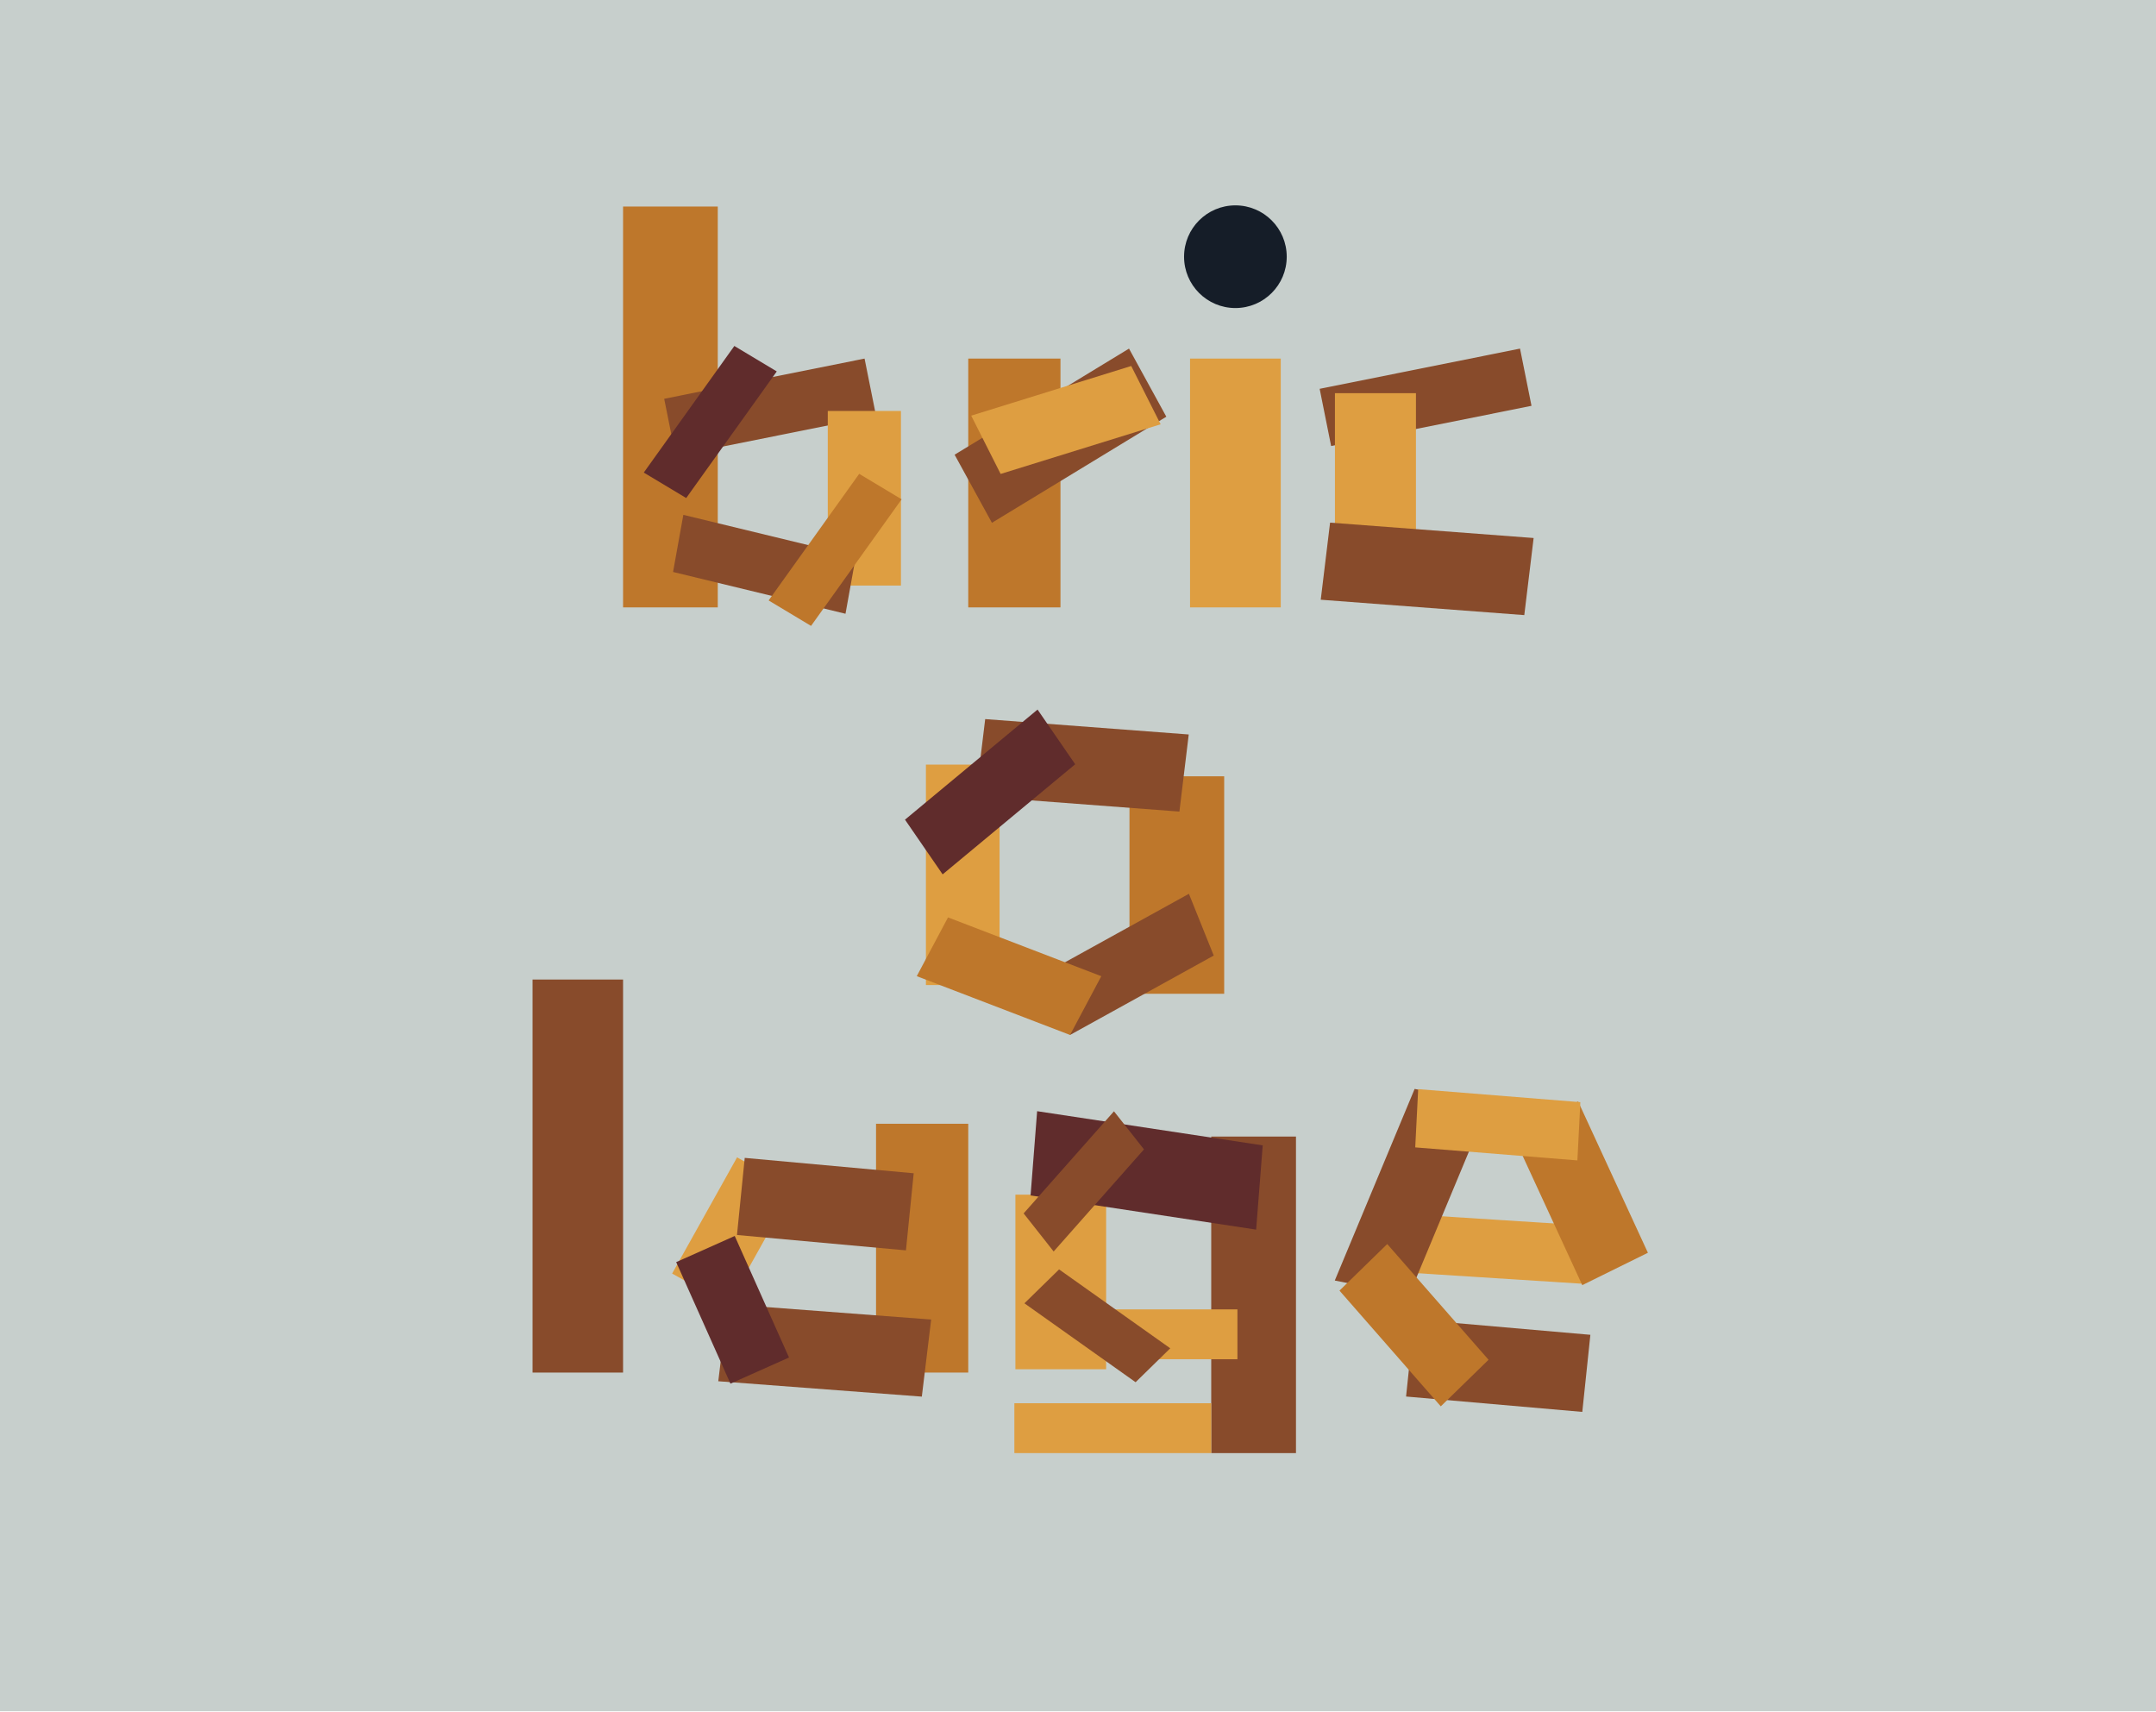
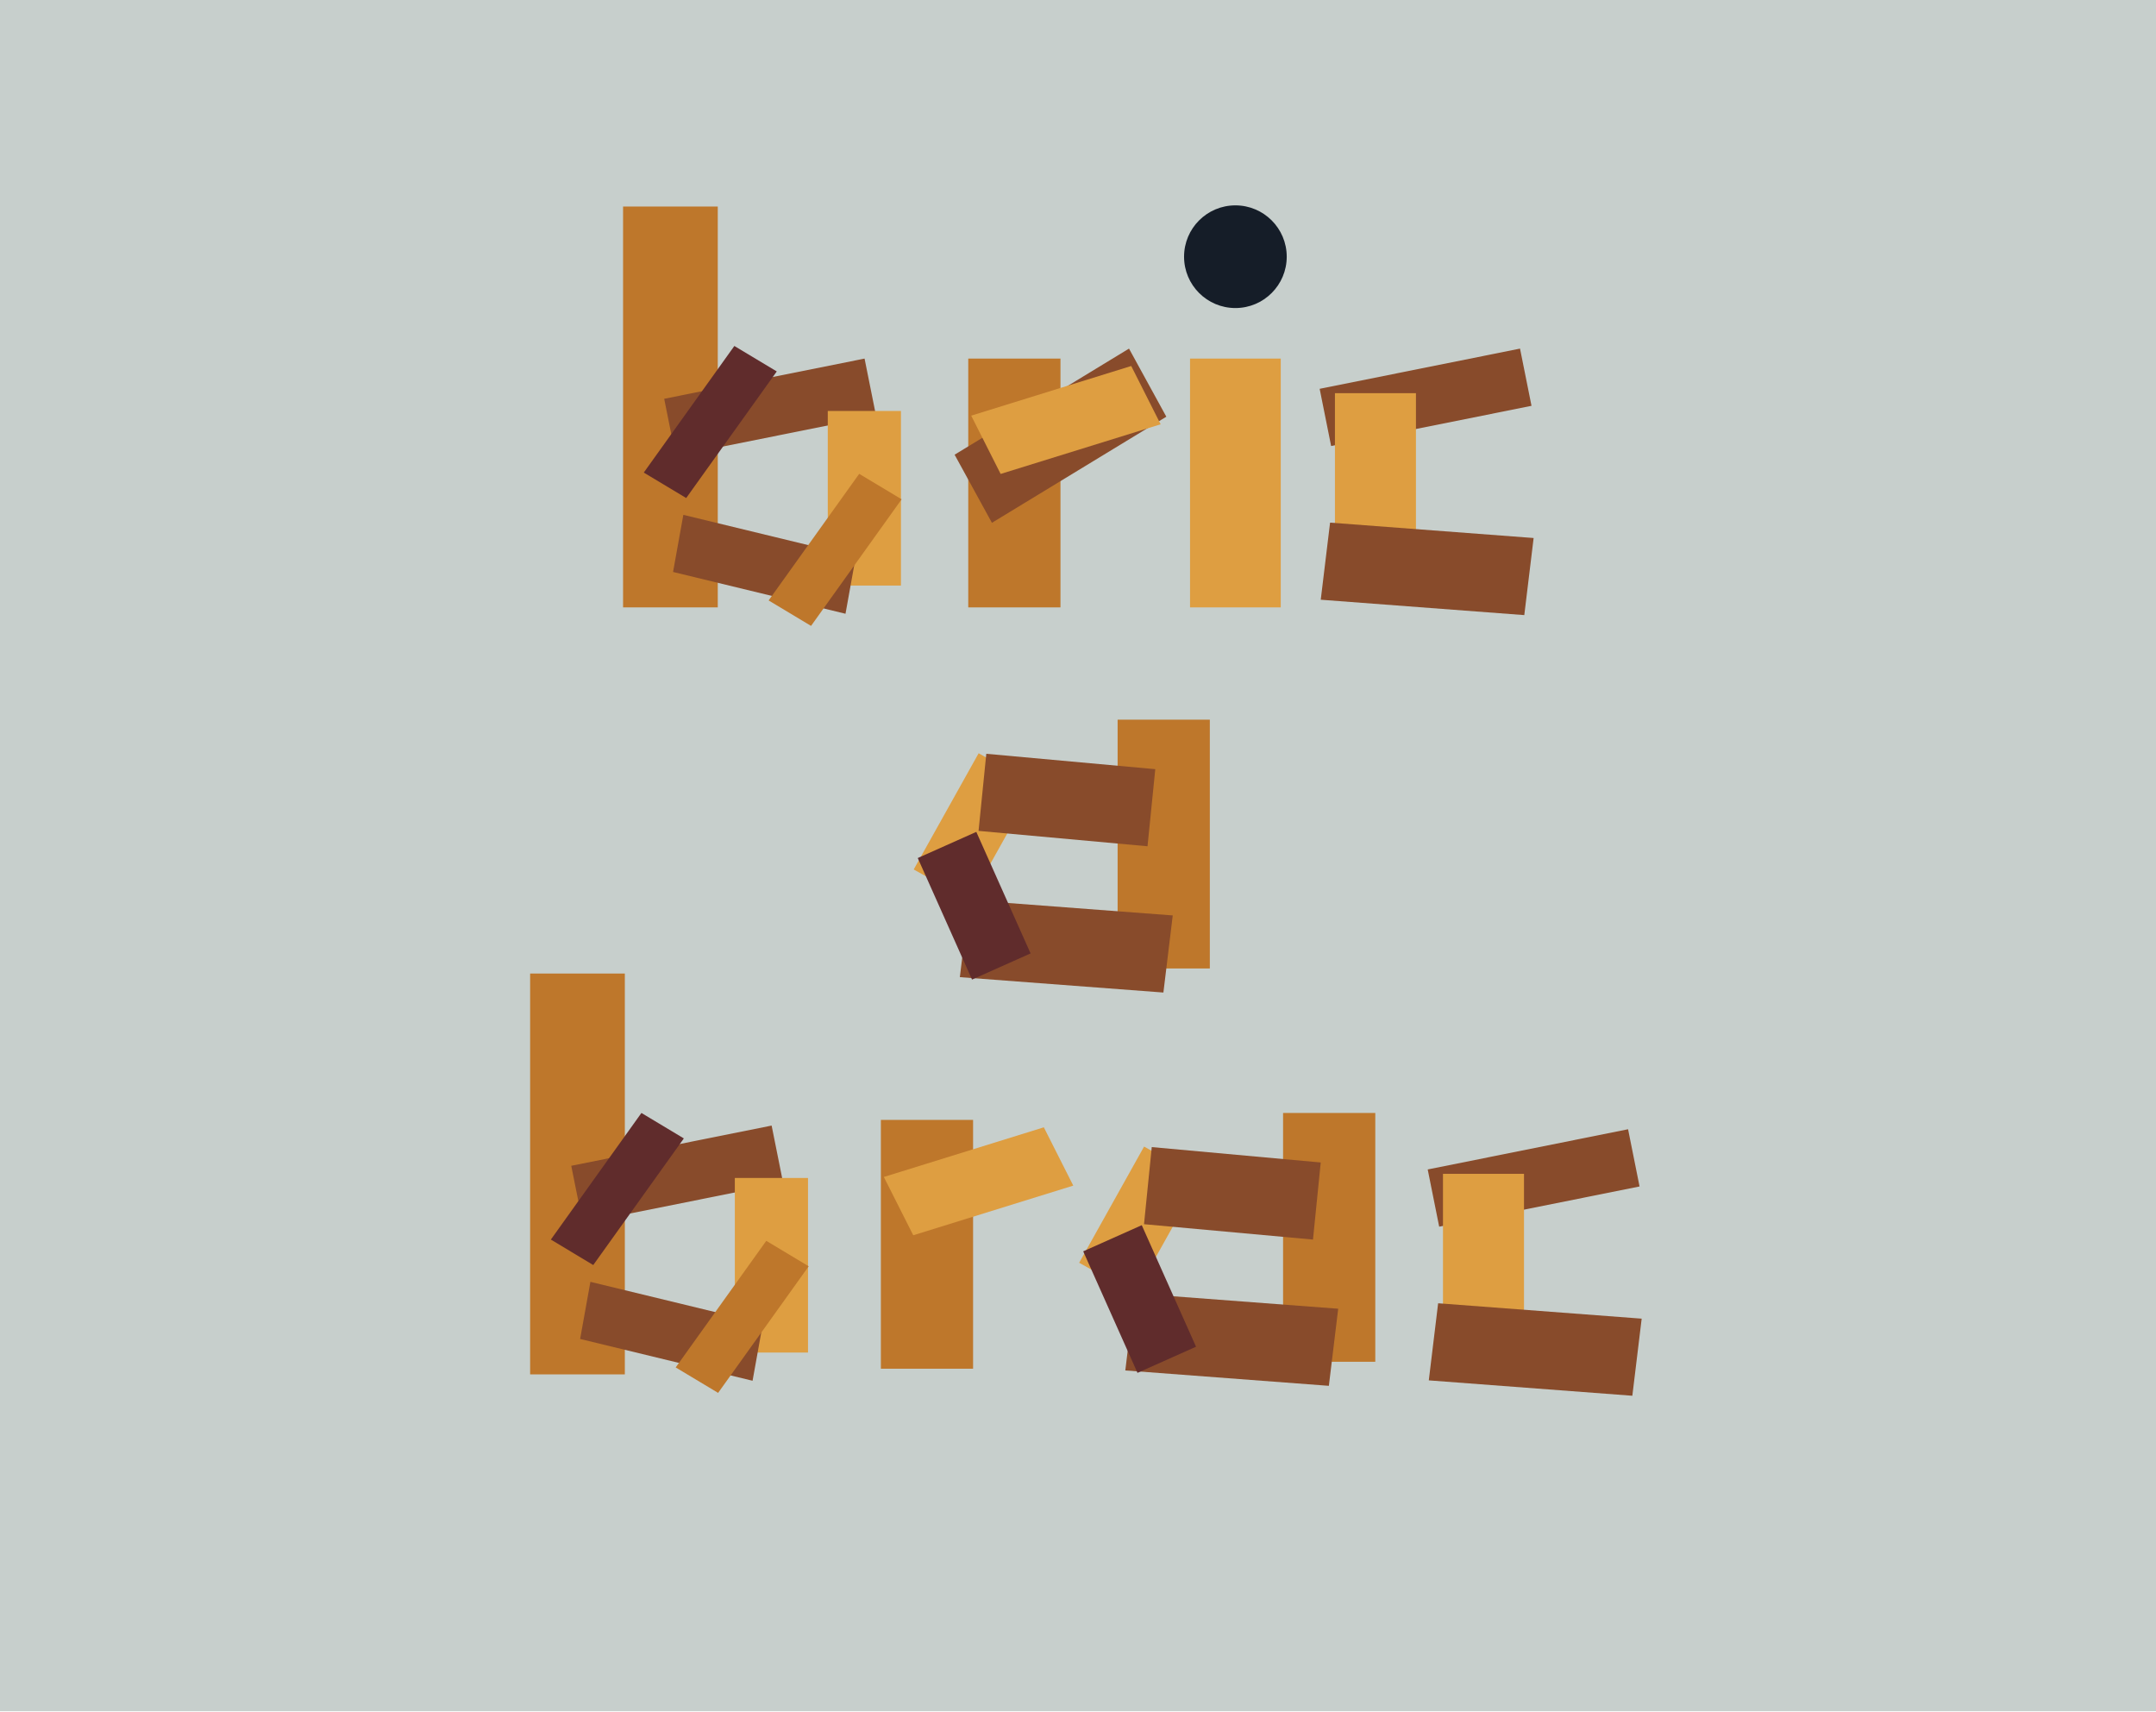
<svg xmlns="http://www.w3.org/2000/svg" width="630mm" height="500mm" viewBox="0 0 630 500" version="1.1" id="svg3146" xml:space="preserve">
  <defs id="defs3143" />
  <rect style="display:inline;opacity:1;fill:#c7cfcc;fill-opacity:1;stroke-width:1.009;stroke-linecap:round;stroke-linejoin:round;stop-color:#000000" id="rect8002" width="630" height="500" x="3.3306691e-15" y="-4.8849813e-14" />
  <g id="layer2" style="display:inline;opacity:1">
    <rect style="opacity:1;fill:#be772b;fill-opacity:1;stroke-width:0.951;stroke-linecap:round;stroke-linejoin:round;stop-color:#000000" id="rect5668" width="27.674" height="117.122" x="182.064" y="60.347" />
    <rect style="opacity:1;fill:#be772b;fill-opacity:1;stroke-width:0.739;stroke-linecap:round;stroke-linejoin:round;stop-color:#000000" id="rect5675" width="26.945" height="72.698" x="282.932" y="104.77" />
-     <rect style="opacity:1;fill:#be772b;fill-opacity:1;stroke-width:0.739;stroke-linecap:round;stroke-linejoin:round;stop-color:#000000" id="rect5677" width="26.945" height="72.698" x="255.986" y="328.345" />
+     <rect style="opacity:1;fill:#be772b;fill-opacity:1;stroke-width:0.739;stroke-linecap:round;stroke-linejoin:round;stop-color:#000000" id="rect5677" width="26.945" height="72.698" x="374.924" y="325.191" />
    <rect style="opacity:1;fill:#884b2b;fill-opacity:1;stroke-width:0.615;stroke-linecap:round;stroke-linejoin:round;stop-color:#000000" id="rect5679" width="22.692" height="59.648" x="258.732" y="-240.607" transform="matrix(0.480573,0.8769548,-0.8543599,0.5196818,0,0)" />
-     <rect style="opacity:1;fill:#884b2b;fill-opacity:1;stroke-width:1;stroke-linecap:round;stroke-linejoin:round;stop-color:#000000" id="rect6461" width="24.761" height="92.489" x="353.933" y="332.085" />
-     <rect style="opacity:1;fill:#884b2b;fill-opacity:1;stroke-width:1;stroke-linecap:round;stroke-linejoin:round;stop-color:#000000" id="rect6463" width="26.449" height="114.839" x="155.616" y="286.205" />
    <rect style="opacity:1;fill:#884b2b;fill-opacity:1;stroke-width:1;stroke-linecap:round;stroke-linejoin:round;stop-color:#000000" id="rect6465" width="59.717" height="17.05" x="167.364" y="152.427" transform="rotate(-11.34666)" />
    <rect style="opacity:1;fill:#884b2b;fill-opacity:1;stroke-width:1;stroke-linecap:round;stroke-linejoin:round;stop-color:#000000" id="rect6467" width="59.717" height="17.05" x="355.725" y="187.253" transform="rotate(-11.34666)" />
-     <rect style="opacity:1;fill:#de9e41;fill-opacity:1;stroke-width:1;stroke-linecap:round;stroke-linejoin:round;stop-color:#000000" id="rect6469" width="59.717" height="17.05" x="425.814" y="327.817" transform="rotate(3.65334)" />
-     <rect style="opacity:1;fill:#de9e41;fill-opacity:1;stroke-width:1;stroke-linecap:round;stroke-linejoin:round;stop-color:#000000" id="rect6523" width="57.528" height="14.565" x="296.404" y="410.008" />
    <rect style="opacity:1;fill:#de9e41;fill-opacity:1;stroke-width:1.356;stroke-linecap:round;stroke-linejoin:round;stop-color:#000000" id="rect6525" width="26.509" height="72.698" x="347.738" y="104.77" />
    <rect style="opacity:1;fill:#de9e41;fill-opacity:1;stroke-width:1.131;stroke-linecap:round;stroke-linejoin:round;stop-color:#000000" id="rect6527" width="23.673" height="56.677" x="390.078" y="114.882" />
-     <rect style="opacity:1;fill:#de9e41;fill-opacity:1;stroke-width:1.15;stroke-linecap:round;stroke-linejoin:round;stop-color:#000000" id="rect6529" width="21.53" height="64.407" x="270.559" y="223.409" />
-     <rect style="opacity:1;fill:#be772b;fill-opacity:1;stroke-width:0.701;stroke-linecap:round;stroke-linejoin:round;stop-color:#000000" id="rect6531" width="27.674" height="63.544" x="330.043" y="226.823" />
-     <rect style="opacity:1;fill:#884b2b;fill-opacity:1;stroke-width:0.615;stroke-linecap:round;stroke-linejoin:round;stop-color:#000000" id="rect6533" width="22.692" height="59.648" x="188.017" y="-371.03" transform="matrix(-0.1202849,0.9927394,-0.9971583,-0.07533499,0,0)" />
-     <rect style="opacity:1;fill:#884b2b;fill-opacity:1;stroke-width:0.51;stroke-linecap:round;stroke-linejoin:round;stop-color:#000000" id="rect6535" width="19.447" height="47.972" x="399.598" y="-226.666" transform="matrix(0.3729117,0.9278668,-0.87528,0.4836165,0,0)" />
    <rect style="opacity:1;fill:#de9e41;fill-opacity:1;stroke-width:1.02;stroke-linecap:round;stroke-linejoin:round;stop-color:#000000" id="rect6553" width="21.381" height="51.012" x="241.882" y="120.079" />
-     <rect style="opacity:1;fill:#de9e41;fill-opacity:1;stroke-width:0.834;stroke-linecap:round;stroke-linejoin:round;stop-color:#000000" id="rect6555" width="18.739" height="38.891" x="352.965" y="190.148" transform="rotate(29.19511)" />
-     <rect style="opacity:1;fill:#de9e41;fill-opacity:1;stroke-width:1.136;stroke-linecap:round;stroke-linejoin:round;stop-color:#000000" id="rect6557" width="26.509" height="51.012" x="296.711" y="349.063" />
-     <rect style="opacity:1;fill:#884b2b;fill-opacity:1;stroke-width:0.572;stroke-linecap:round;stroke-linejoin:round;stop-color:#000000" id="rect6559" width="22.651" height="51.69" x="348.186" y="-502.951" transform="matrix(-0.1043266,0.9945431,-0.9962141,-0.08693401,0,0)" />
-     <rect style="opacity:1;fill:#be772b;fill-opacity:1;stroke-width:0.539;stroke-linecap:round;stroke-linejoin:round;stop-color:#000000" id="rect6563" width="21.387" height="48.689" x="262.699" y="492.775" transform="matrix(0.8968513,-0.4423321,0.4187698,0.9080924,0,0)" />
-     <rect style="opacity:1;fill:#884b2b;fill-opacity:1;stroke-width:0.765;stroke-linecap:round;stroke-linejoin:round;stop-color:#000000" id="rect6565" width="22.123" height="60.651" x="514.047" y="236.082" transform="matrix(0.9807991,0.1950206,-0.3846655,0.923056,0,0)" />
+     <rect style="opacity:1;fill:#de9e41;fill-opacity:1;stroke-width:0.834;stroke-linecap:round;stroke-linejoin:round;stop-color:#000000" id="rect6555" width="18.739" height="38.891" x="455.256" y="129.379" transform="rotate(29.19511)" />
    <rect style="opacity:1;fill:#884b2b;fill-opacity:1;stroke-width:0.929;stroke-linecap:round;stroke-linejoin:round;stop-color:#000000" id="rect6614" width="51.848" height="16.959" x="223.568" y="99.359" transform="matrix(0.9718824,0.2354665,-0.1771826,0.984178,0,0)" />
    <rect style="opacity:1;fill:#884b2b;fill-opacity:1;stroke-width:0.615;stroke-linecap:round;stroke-linejoin:round;stop-color:#000000" id="rect6648" width="22.692" height="59.648" x="123.116" y="-464.267" transform="matrix(-0.1202849,0.9927394,-0.9971583,-0.07533499,0,0)" />
-     <rect style="opacity:1;fill:#602c2c;fill-opacity:1;stroke-width:0.848;stroke-linecap:round;stroke-linejoin:round;stop-color:#000000" id="rect6650" width="24.69" height="66.668" x="276.345" y="-394.879" transform="matrix(-0.07761846,0.9969831,-0.9887191,-0.1497818,0,0)" />
-     <rect style="opacity:1;fill:#de9e41;fill-opacity:1;stroke-width:1;stroke-linecap:round;stroke-linejoin:round;stop-color:#000000" id="rect6652" width="57.528" height="14.565" x="304.058" y="382.581" />
-     <rect style="opacity:1;fill:#884b2b;fill-opacity:1;stroke-width:0.56;stroke-linecap:round;stroke-linejoin:round;stop-color:#000000" id="rect6654" width="22.641" height="49.579" x="317.214" y="-299.972" transform="matrix(-0.100078,0.9949796,-0.9958842,-0.09063437,0,0)" />
-     <rect style="opacity:1;fill:#884b2b;fill-opacity:1;stroke-width:0.615;stroke-linecap:round;stroke-linejoin:round;stop-color:#000000" id="rect6656" width="22.692" height="59.648" x="364.322" y="-316.817" transform="matrix(-0.1202849,0.9927394,-0.9971583,-0.07533499,0,0)" />
-     <rect style="opacity:1;fill:#602c2c;fill-opacity:1;stroke-width:0.522;stroke-linecap:round;stroke-linejoin:round;stop-color:#000000" id="rect7040" width="19.401" height="50.353" x="354.637" y="-132.721" transform="matrix(0.5670065,0.8237133,-0.7692857,0.6389049,0,0)" />
-     <rect style="opacity:1;fill:#be772b;fill-opacity:1;stroke-width:0.494;stroke-linecap:round;stroke-linejoin:round;stop-color:#000000" id="rect7042" width="19.491" height="44.944" x="46.161" y="544.031" transform="matrix(0.7158956,-0.6982073,0.6587112,0.7523958,0,0)" />
-     <rect style="opacity:1;fill:#de9e41;fill-opacity:1;stroke-width:0.892;stroke-linecap:round;stroke-linejoin:round;stop-color:#000000" id="rect7044" width="47.539" height="17.038" x="430.193" y="284.163" transform="matrix(0.9967914,0.08004264,-0.0507034,0.9987138,0,0)" />
-     <rect style="opacity:1;fill:#884b2b;fill-opacity:1;stroke-width:0.496;stroke-linecap:round;stroke-linejoin:round;stop-color:#000000" id="rect7046" width="14.168" height="39.835" x="125.385" y="-529.208" transform="matrix(-0.7147807,0.6993486,-0.8155256,-0.5787211,0,0)" />
+     <rect style="display:inline;fill:#884b2b;fill-opacity:1;stroke-width:1;stroke-linecap:round;stroke-linejoin:round;stop-color:#000000" id="rect6467-8" width="59.717" height="17.05" x="341.805" y="417.099" transform="rotate(-11.34666)" />
+     <rect style="display:inline;fill:#de9e41;fill-opacity:1;stroke-width:1.131;stroke-linecap:round;stroke-linejoin:round;stop-color:#000000" id="rect6527-4" width="23.673" height="56.677" x="421.651" y="342.974" />
+     <rect style="display:inline;fill:#884b2b;fill-opacity:1;stroke-width:0.615;stroke-linecap:round;stroke-linejoin:round;stop-color:#000000" id="rect6648-1" width="22.692" height="59.648" x="348.411" y="-523.107" transform="matrix(-0.1202849,0.9927394,-0.9971583,-0.07533499,0,0)" />
+     <rect style="opacity:1;fill:#884b2b;fill-opacity:1;stroke-width:0.56;stroke-linecap:round;stroke-linejoin:round;stop-color:#000000" id="rect6654" width="22.641" height="49.579" x="303.293" y="-418.003" transform="matrix(-0.100078,0.9949796,-0.9958842,-0.09063437,0,0)" />
+     <rect style="opacity:1;fill:#884b2b;fill-opacity:1;stroke-width:0.615;stroke-linecap:round;stroke-linejoin:round;stop-color:#000000" id="rect6656" width="22.692" height="59.648" x="352.205" y="-434.633" transform="matrix(-0.1202849,0.9927394,-0.9971583,-0.07533499,0,0)" />
    <rect style="opacity:1;fill:#de9e41;fill-opacity:1;stroke-width:0.944;stroke-linecap:round;stroke-linejoin:round;stop-color:#000000" id="rect7050" width="19.081" height="48.956" x="202.911" y="-250.355" transform="matrix(0.4506662,0.8926926,-0.9550693,0.2963826,0,0)" />
+     <rect style="display:inline;fill:#be772b;fill-opacity:1;stroke-width:0.739;stroke-linecap:round;stroke-linejoin:round;stop-color:#000000" id="rect5675-2" width="26.945" height="72.698" x="257.398" y="327.217" />
+     <rect style="display:inline;fill:#de9e41;fill-opacity:1;stroke-width:0.944;stroke-linecap:round;stroke-linejoin:round;stop-color:#000000" id="rect7050-6" width="19.081" height="48.956" x="410.672" y="-125.585" transform="matrix(0.4506662,0.8926926,-0.9550693,0.2963826,0,0)" />
    <rect style="opacity:1;fill:#be772b;fill-opacity:1;stroke-width:0.428;stroke-linecap:round;stroke-linejoin:round;stop-color:#000000" id="rect7052" width="14.456" height="45.485" x="285.669" y="-10.531" transform="matrix(0.8574163,0.5146235,-0.5818888,0.8132684,0,0)" />
    <rect style="opacity:1;fill:#602c2c;fill-opacity:1;stroke-width:0.428;stroke-linecap:round;stroke-linejoin:round;stop-color:#000000" id="rect7054" width="14.456" height="45.485" x="234.094" y="-23.833" transform="matrix(0.8574163,0.5146235,-0.5818888,0.8132684,0,0)" />
-     <rect style="opacity:1;fill:#884b2b;fill-opacity:1;stroke-width:0.496;stroke-linecap:round;stroke-linejoin:round;stop-color:#000000" id="rect7056" width="14.168" height="39.835" x="-480.578" y="15.755" transform="matrix(-0.6189347,-0.7854424,0.6625811,-0.7489902,0,0)" />
-     <rect style="opacity:1;fill:#602c2c;fill-opacity:1;stroke-width:0.834;stroke-linecap:round;stroke-linejoin:round;stop-color:#000000" id="rect7110" width="18.739" height="38.891" x="30.034" y="417.29" transform="rotate(-24.06519)" />
+     <rect style="display:inline;fill:#be772b;fill-opacity:1;stroke-width:0.951;stroke-linecap:round;stroke-linejoin:round;stop-color:#000000" id="rect5668-5" width="27.674" height="117.122" x="154.907" y="284.451" />
+     <rect style="display:inline;fill:#884b2b;fill-opacity:1;stroke-width:1;stroke-linecap:round;stroke-linejoin:round;stop-color:#000000" id="rect6465-4" width="59.717" height="17.05" x="96.647" y="366.807" transform="rotate(-11.34666)" />
+     <rect style="display:inline;fill:#de9e41;fill-opacity:1;stroke-width:1.02;stroke-linecap:round;stroke-linejoin:round;stop-color:#000000" id="rect6553-1" width="21.381" height="51.012" x="214.725" y="344.182" />
+     <rect style="display:inline;fill:#884b2b;fill-opacity:1;stroke-width:0.929;stroke-linecap:round;stroke-linejoin:round;stop-color:#000000" id="rect6614-8" width="51.848" height="16.959" x="236.571" y="323.955" transform="matrix(0.9718824,0.2354665,-0.1771826,0.984178,0,0)" />
+     <rect style="display:inline;fill:#be772b;fill-opacity:1;stroke-width:0.428;stroke-linecap:round;stroke-linejoin:round;stop-color:#000000" id="rect7052-8" width="14.456" height="45.485" x="394.339" y="196.264" transform="matrix(0.8574163,0.5146235,-0.5818888,0.8132684,0,0)" />
+     <rect style="display:inline;fill:#602c2c;fill-opacity:1;stroke-width:0.428;stroke-linecap:round;stroke-linejoin:round;stop-color:#000000" id="rect7054-3" width="14.456" height="45.485" x="342.764" y="182.962" transform="matrix(0.8574163,0.5146235,-0.5818888,0.8132684,0,0)" />
+     <rect style="opacity:1;fill:#602c2c;fill-opacity:1;stroke-width:0.834;stroke-linecap:round;stroke-linejoin:round;stop-color:#000000" id="rect7110" width="18.739" height="38.891" x="139.92" y="462.911" transform="rotate(-24.06519)" />
+     <rect style="display:inline;fill:#be772b;fill-opacity:1;stroke-width:0.739;stroke-linecap:round;stroke-linejoin:round;stop-color:#000000" id="rect5677-0" width="26.945" height="72.698" x="326.576" y="210.275" />
+     <rect style="display:inline;fill:#de9e41;fill-opacity:1;stroke-width:0.834;stroke-linecap:round;stroke-linejoin:round;stop-color:#000000" id="rect6555-4" width="18.739" height="38.891" x="356.995" y="52.645" transform="rotate(29.19511)" />
+     <rect style="display:inline;fill:#884b2b;fill-opacity:1;stroke-width:0.56;stroke-linecap:round;stroke-linejoin:round;stop-color:#000000" id="rect6654-6" width="22.641" height="49.579" x="193.227" y="-358.394" transform="matrix(-0.100078,0.9949796,-0.9958842,-0.09063437,0,0)" />
+     <rect style="display:inline;fill:#884b2b;fill-opacity:1;stroke-width:0.615;stroke-linecap:round;stroke-linejoin:round;stop-color:#000000" id="rect6656-0" width="22.692" height="59.648" x="241.145" y="-372.749" transform="matrix(-0.1202849,0.9927394,-0.9971583,-0.07533499,0,0)" />
+     <rect style="display:inline;fill:#602c2c;fill-opacity:1;stroke-width:0.834;stroke-linecap:round;stroke-linejoin:round;stop-color:#000000" id="rect7110-3" width="18.739" height="38.891" x="142.634" y="338.267" transform="rotate(-24.06519)" />
    <circle style="opacity:1;fill:#151d28;fill-opacity:1;stroke-width:1;stroke-linecap:round;stroke-linejoin:round;stop-color:#000000" id="path8933" cx="360.992" cy="75.005" r="15" />
-     <rect style="opacity:1;fill:#be772b;fill-opacity:1;stroke-width:0.51;stroke-linecap:round;stroke-linejoin:round;stop-color:#000000" id="rect10959" width="19.447" height="47.972" x="-171.646" y="373.262" transform="matrix(0.469668,-0.8828431,0.9336668,0.3581428,0,0)" />
  </g>
  <g id="layer1" style="display:none;opacity:0.271">
    <text xml:space="preserve" style="font-style:normal;font-variant:normal;font-weight:bold;font-stretch:normal;font-size:141.111px;line-height:0.8;font-family:Futura;-inkscape-font-specification:'Futura Bold';text-align:center;text-anchor:middle;fill:#000000;fill-opacity:1;stroke-width:1;stroke-linecap:round;stroke-linejoin:round;stop-color:#000000" x="313.518" y="177.469" id="text3321">
      <tspan id="tspan3319" style="font-style:normal;font-variant:normal;font-weight:bold;font-stretch:normal;font-size:141.111px;font-family:Futura;-inkscape-font-specification:'Futura Bold';fill:#000000;fill-opacity:1;stroke-width:1" x="313.518" y="177.469" dy="0">bric</tspan>
-       <tspan style="font-style:normal;font-variant:normal;font-weight:bold;font-stretch:normal;font-size:141.111px;font-family:Futura;-inkscape-font-specification:'Futura Bold';fill:#000000;fill-opacity:1;stroke-width:1" x="313.518" y="290.358" id="tspan5602">o</tspan>
-       <tspan style="font-style:normal;font-variant:normal;font-weight:bold;font-stretch:normal;font-size:141.111px;font-family:Futura;-inkscape-font-specification:'Futura Bold';fill:#000000;fill-opacity:1;stroke-width:1" x="313.518" y="403.247" id="tspan5604">lage</tspan>
+       <tspan style="font-style:normal;font-variant:normal;font-weight:bold;font-stretch:normal;font-size:141.111px;font-family:Futura;-inkscape-font-specification:'Futura Bold';fill:#000000;fill-opacity:1;stroke-width:1" x="313.518" y="290.358" id="tspan5604">a</tspan>
+       <tspan style="font-style:normal;font-variant:normal;font-weight:bold;font-stretch:normal;font-size:141.111px;font-family:Futura;-inkscape-font-specification:'Futura Bold';fill:#000000;fill-opacity:1;stroke-width:1" x="313.518" y="403.247" id="tspan2152">brac</tspan>
    </text>
  </g>
</svg>
